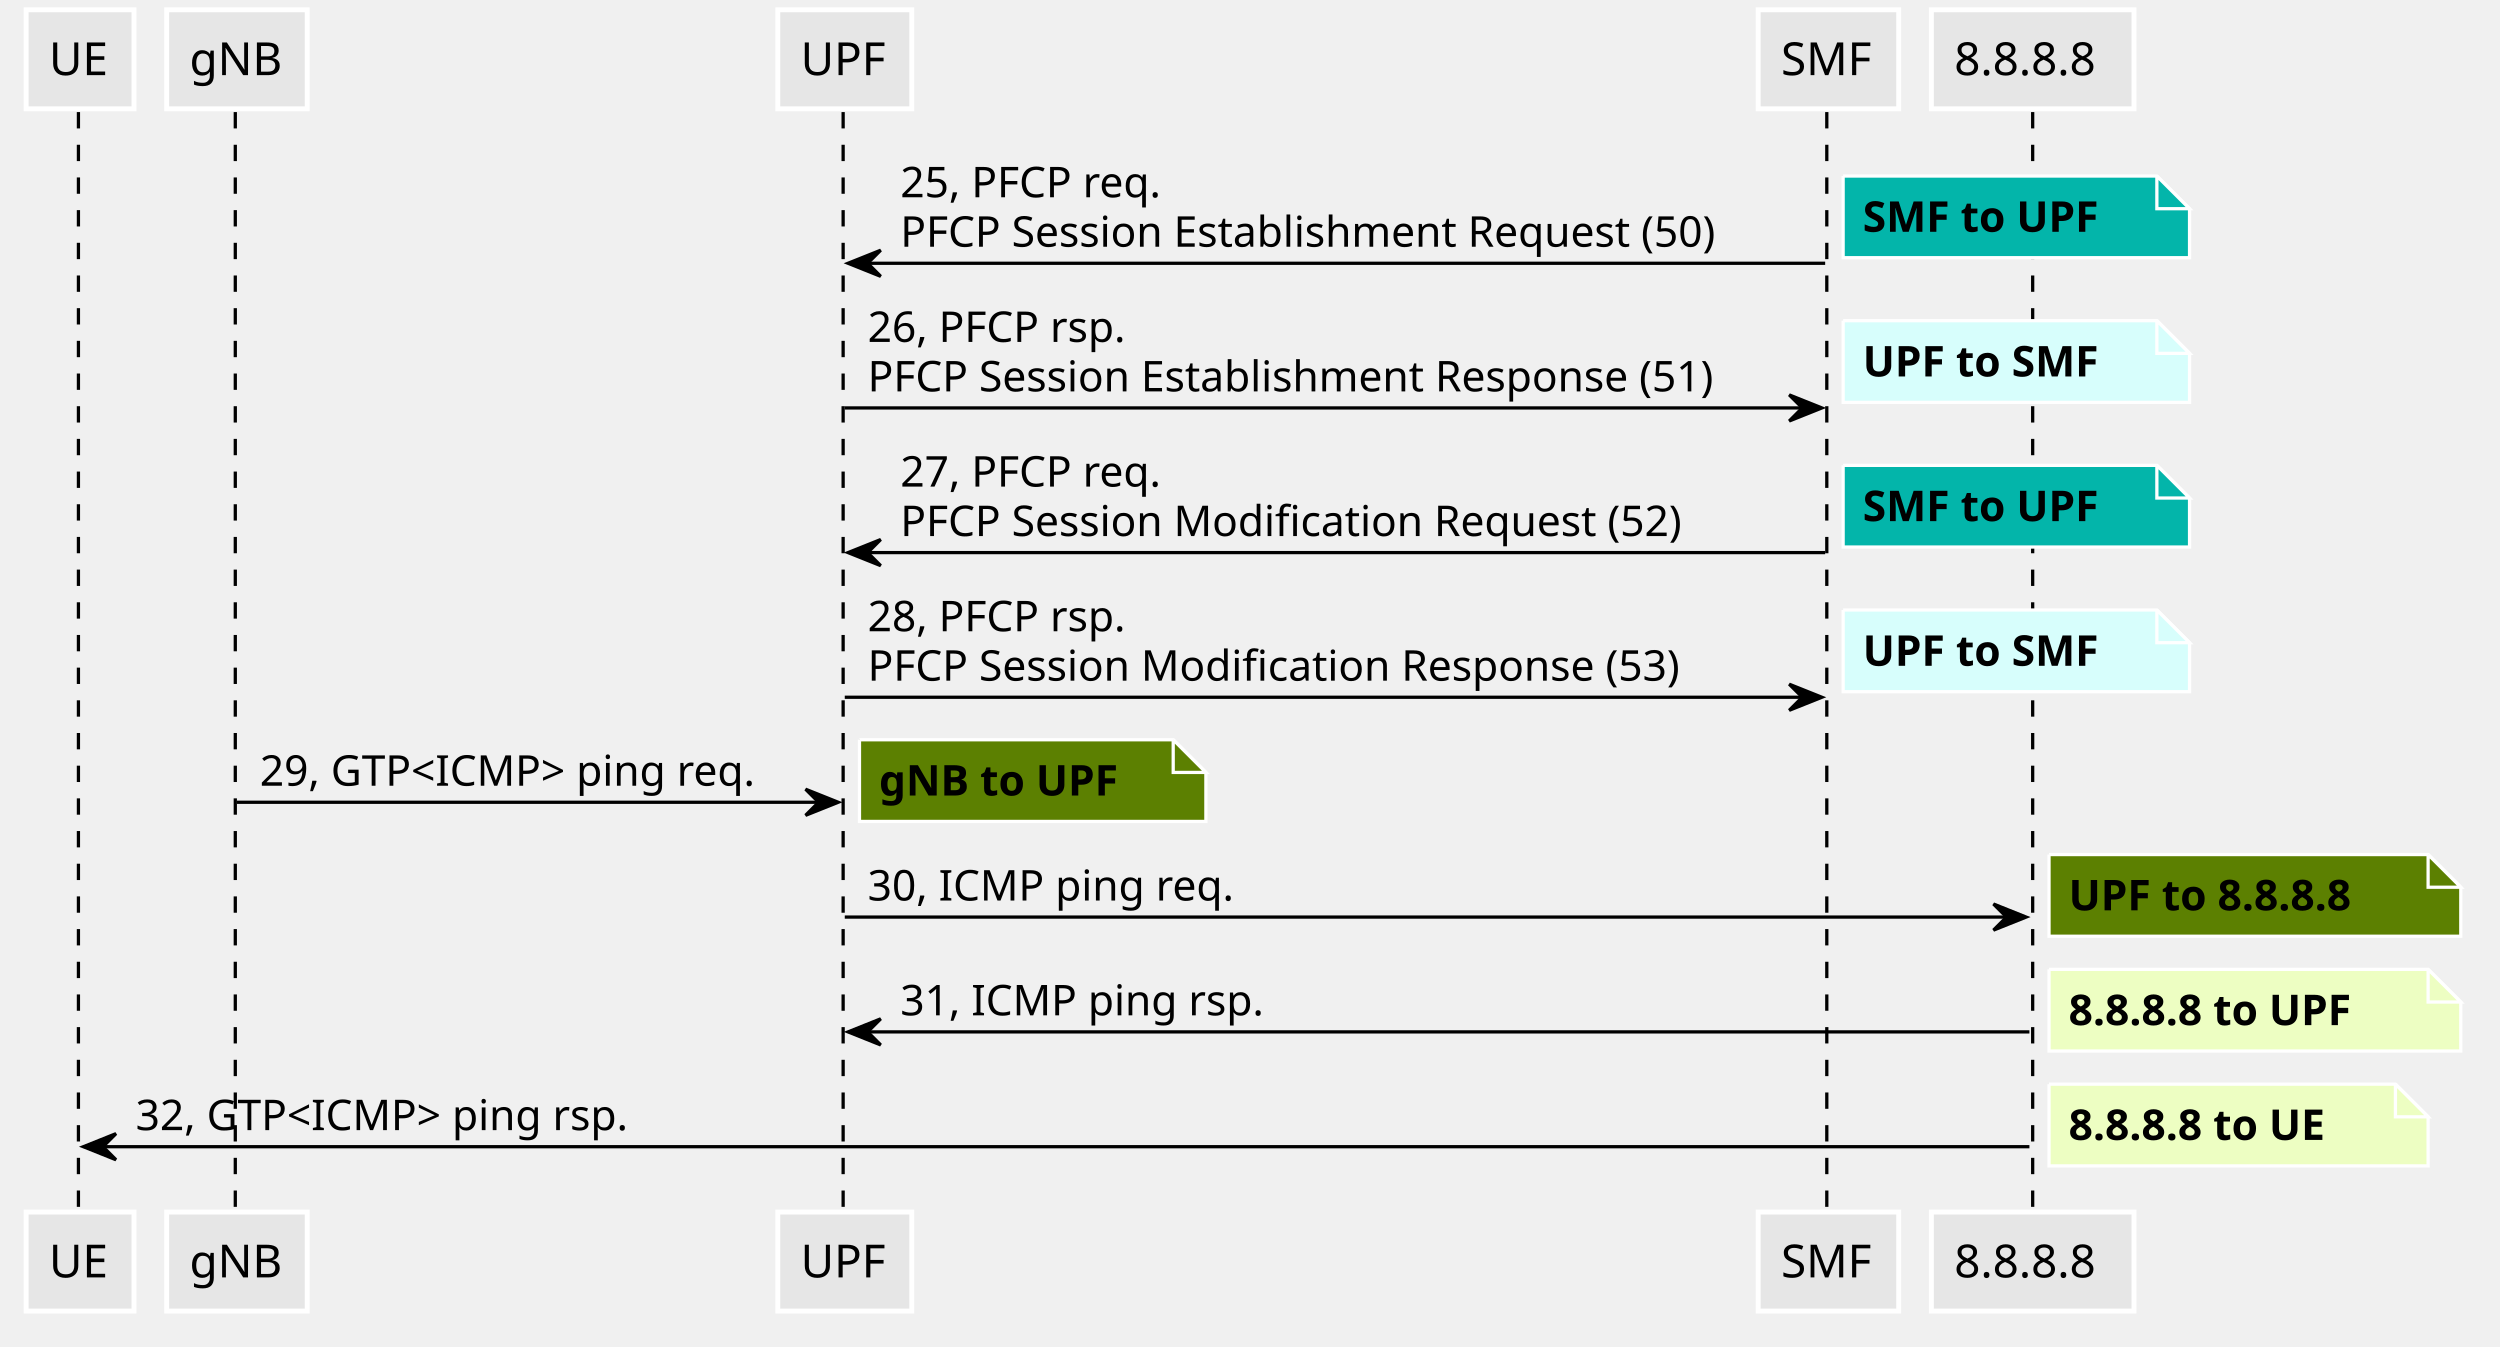
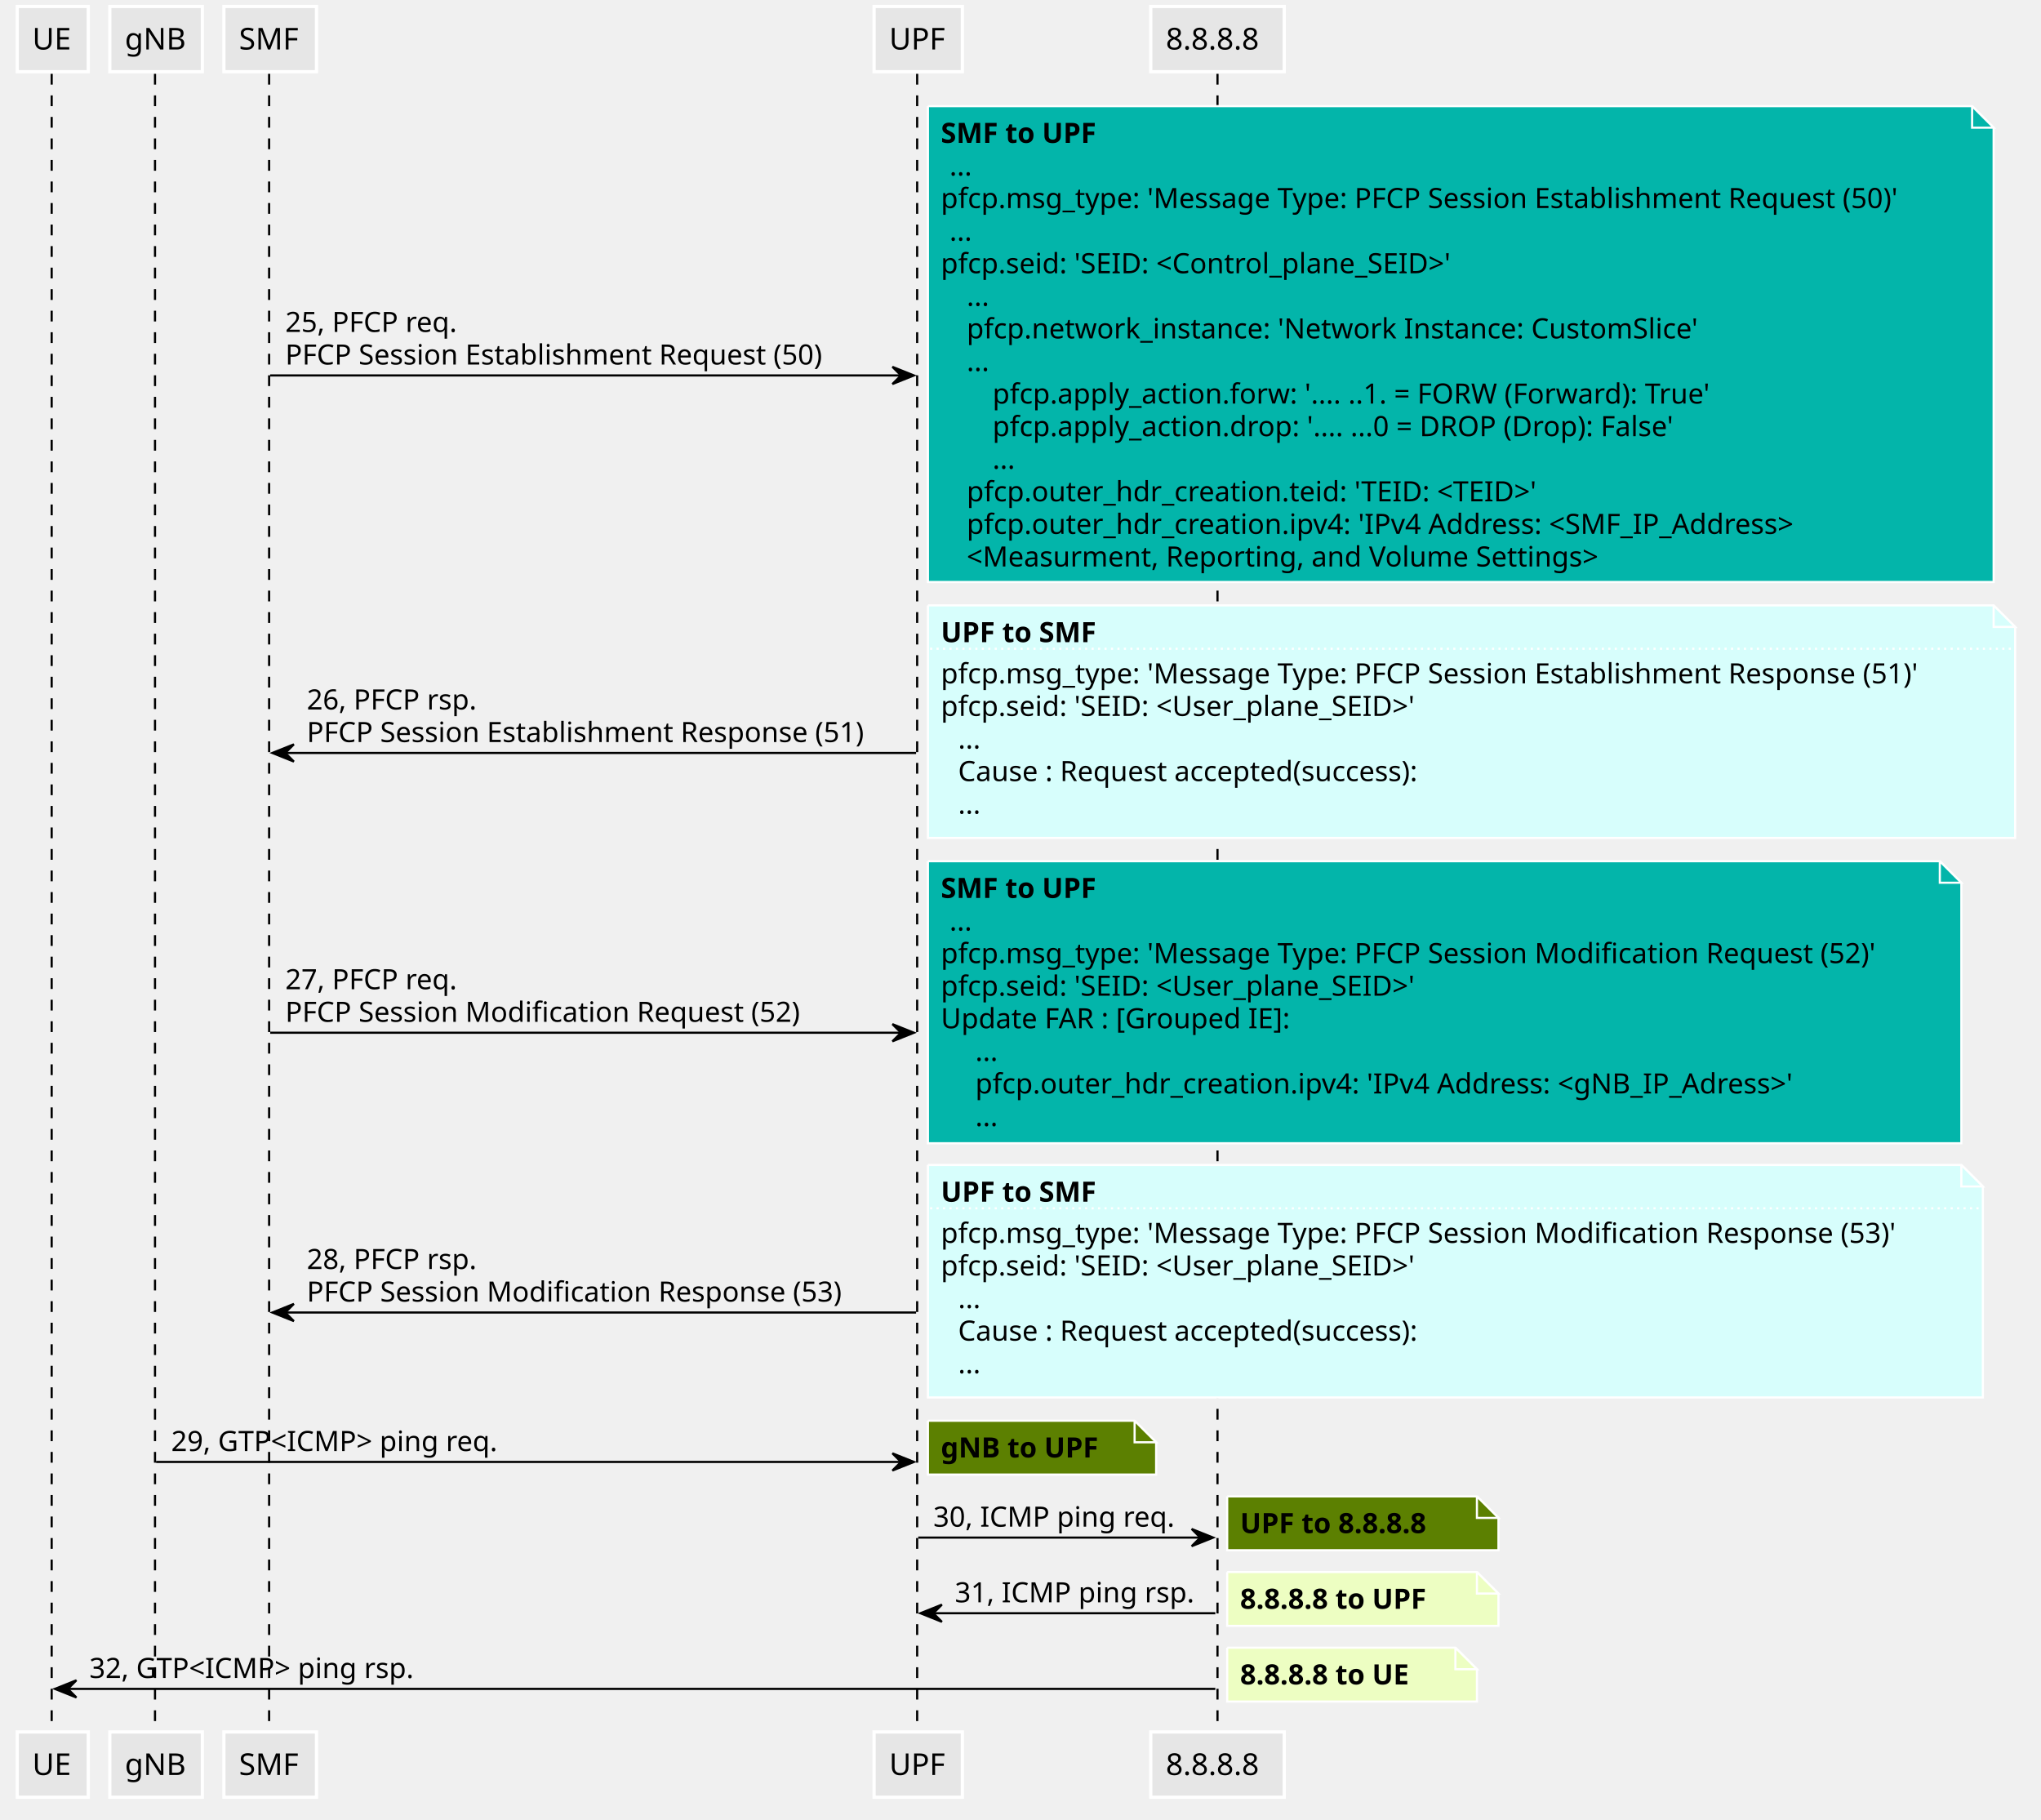
- <svg xmlns="http://www.w3.org/2000/svg" contentScriptType="application/ecmascript" contentStyleType="text/css" height="412px" preserveAspectRatio="none" style="width:765px;height:412px;" version="1.1" viewBox="0 0 765 412" width="765px" zoomAndPan="magnify">
+ <svg xmlns="http://www.w3.org/2000/svg" contentScriptType="application/ecmascript" contentStyleType="text/css" height="845px" preserveAspectRatio="none" style="width:948px;height:845px;" version="1.1" viewBox="0 0 948 845" width="948px" zoomAndPan="magnify">
  <defs />
  <g>
-     <line style="stroke: #000000; stroke-width: 1.0; stroke-dasharray: 5.0,5.0;" x1="24" x2="24" y1="34.297" y2="371.891" />
-     <line style="stroke: #000000; stroke-width: 1.0; stroke-dasharray: 5.0,5.0;" x1="72" x2="72" y1="34.297" y2="371.891" />
-     <line style="stroke: #000000; stroke-width: 1.0; stroke-dasharray: 5.0,5.0;" x1="258" x2="258" y1="34.297" y2="371.891" />
-     <line style="stroke: #000000; stroke-width: 1.0; stroke-dasharray: 5.0,5.0;" x1="559" x2="559" y1="34.297" y2="371.891" />
-     <line style="stroke: #000000; stroke-width: 1.0; stroke-dasharray: 5.0,5.0;" x1="622" x2="622" y1="34.297" y2="371.891" />
+     <line style="stroke: #000000; stroke-width: 1.0; stroke-dasharray: 5.0,5.0;" x1="24" x2="24" y1="34.297" y2="805.344" />
+     <line style="stroke: #000000; stroke-width: 1.0; stroke-dasharray: 5.0,5.0;" x1="72" x2="72" y1="34.297" y2="805.344" />
+     <line style="stroke: #000000; stroke-width: 1.0; stroke-dasharray: 5.0,5.0;" x1="125" x2="125" y1="34.297" y2="805.344" />
+     <line style="stroke: #000000; stroke-width: 1.0; stroke-dasharray: 5.0,5.0;" x1="426" x2="426" y1="34.297" y2="805.344" />
+     <line style="stroke: #000000; stroke-width: 1.0; stroke-dasharray: 5.0,5.0;" x1="565.5" x2="565.5" y1="34.297" y2="805.344" />
    <rect fill="#E6E6E6" height="30.297" style="stroke: #FFFFFF; stroke-width: 1.5;" width="33" x="8" y="3" />
    <text fill="#000000" font-family="sans-serif" font-size="14" lengthAdjust="spacingAndGlyphs" textLength="19" x="15" y="22.995">UE</text>
-     <rect fill="#E6E6E6" height="30.297" style="stroke: #FFFFFF; stroke-width: 1.5;" width="33" x="8" y="370.891" />
-     <text fill="#000000" font-family="sans-serif" font-size="14" lengthAdjust="spacingAndGlyphs" textLength="19" x="15" y="390.886">UE</text>
+     <rect fill="#E6E6E6" height="30.297" style="stroke: #FFFFFF; stroke-width: 1.5;" width="33" x="8" y="804.344" />
+     <text fill="#000000" font-family="sans-serif" font-size="14" lengthAdjust="spacingAndGlyphs" textLength="19" x="15" y="824.339">UE</text>
    <rect fill="#E6E6E6" height="30.297" style="stroke: #FFFFFF; stroke-width: 1.5;" width="43" x="51" y="3" />
    <text fill="#000000" font-family="sans-serif" font-size="14" lengthAdjust="spacingAndGlyphs" textLength="29" x="58" y="22.995">gNB</text>
-     <rect fill="#E6E6E6" height="30.297" style="stroke: #FFFFFF; stroke-width: 1.5;" width="43" x="51" y="370.891" />
-     <text fill="#000000" font-family="sans-serif" font-size="14" lengthAdjust="spacingAndGlyphs" textLength="29" x="58" y="390.886">gNB</text>
-     <rect fill="#E6E6E6" height="30.297" style="stroke: #FFFFFF; stroke-width: 1.5;" width="41" x="238" y="3" />
-     <text fill="#000000" font-family="sans-serif" font-size="14" lengthAdjust="spacingAndGlyphs" textLength="27" x="245" y="22.995">UPF</text>
-     <rect fill="#E6E6E6" height="30.297" style="stroke: #FFFFFF; stroke-width: 1.5;" width="41" x="238" y="370.891" />
-     <text fill="#000000" font-family="sans-serif" font-size="14" lengthAdjust="spacingAndGlyphs" textLength="27" x="245" y="390.886">UPF</text>
-     <rect fill="#E6E6E6" height="30.297" style="stroke: #FFFFFF; stroke-width: 1.5;" width="43" x="538" y="3" />
-     <text fill="#000000" font-family="sans-serif" font-size="14" lengthAdjust="spacingAndGlyphs" textLength="29" x="545" y="22.995">SMF</text>
-     <rect fill="#E6E6E6" height="30.297" style="stroke: #FFFFFF; stroke-width: 1.5;" width="43" x="538" y="370.891" />
-     <text fill="#000000" font-family="sans-serif" font-size="14" lengthAdjust="spacingAndGlyphs" textLength="29" x="545" y="390.886">SMF</text>
-     <rect fill="#E6E6E6" height="30.297" style="stroke: #FFFFFF; stroke-width: 1.5;" width="62" x="591" y="3" />
-     <text fill="#000000" font-family="sans-serif" font-size="14" lengthAdjust="spacingAndGlyphs" textLength="48" x="598" y="22.995">8.8.8.8</text>
-     <rect fill="#E6E6E6" height="30.297" style="stroke: #FFFFFF; stroke-width: 1.5;" width="62" x="591" y="370.891" />
-     <text fill="#000000" font-family="sans-serif" font-size="14" lengthAdjust="spacingAndGlyphs" textLength="48" x="598" y="390.886">8.8.8.8</text>
-     <polygon fill="#000000" points="269.5,76.562,259.5,80.562,269.5,84.562,265.5,80.562" style="stroke: #000000; stroke-width: 1.0;" />
-     <line style="stroke: #000000; stroke-width: 1.0;" x1="263.5" x2="558.5" y1="80.562" y2="80.562" />
-     <text fill="#000000" font-family="sans-serif" font-size="13" lengthAdjust="spacingAndGlyphs" textLength="85" x="275.5" y="60.364">25, PFCP req.</text>
-     <text fill="#000000" font-family="sans-serif" font-size="13" lengthAdjust="spacingAndGlyphs" textLength="267" x="275.5" y="75.497">PFCP Session Establishment Request (50)</text>
-     <path d="M564,53.863 L564,78.863 L670,78.863 L670,63.863 L660,53.863 L564,53.863 " fill="#03B5AA" style="stroke: #FFFFFF; stroke-width: 1.0;" />
-     <path d="M660,53.863 L660,63.863 L670,63.863 L660,53.863 " fill="#03B5AA" style="stroke: #FFFFFF; stroke-width: 1.0;" />
-     <text fill="#000000" font-family="sans-serif" font-size="13" font-weight="bold" lengthAdjust="spacingAndGlyphs" textLength="85" x="570" y="70.93">SMF to UPF</text>
-     <polygon fill="#000000" points="547.5,120.828,557.5,124.828,547.5,128.828,551.5,124.828" style="stroke: #000000; stroke-width: 1.0;" />
-     <line style="stroke: #000000; stroke-width: 1.0;" x1="258.5" x2="553.5" y1="124.828" y2="124.828" />
-     <text fill="#000000" font-family="sans-serif" font-size="13" lengthAdjust="spacingAndGlyphs" textLength="84" x="265.5" y="104.629">26, PFCP rsp.</text>
-     <text fill="#000000" font-family="sans-serif" font-size="13" lengthAdjust="spacingAndGlyphs" textLength="277" x="265.5" y="119.762">PFCP Session Establishment Response (51)</text>
-     <path d="M564,98.129 L564,123.129 L670,123.129 L670,108.129 L660,98.129 L564,98.129 " fill="#D7FEFC" style="stroke: #FFFFFF; stroke-width: 1.0;" />
-     <path d="M660,98.129 L660,108.129 L670,108.129 L660,98.129 " fill="#D7FEFC" style="stroke: #FFFFFF; stroke-width: 1.0;" />
-     <text fill="#000000" font-family="sans-serif" font-size="13" font-weight="bold" lengthAdjust="spacingAndGlyphs" textLength="85" x="570" y="115.196">UPF to SMF</text>
-     <polygon fill="#000000" points="269.5,165.094,259.5,169.094,269.5,173.094,265.5,169.094" style="stroke: #000000; stroke-width: 1.0;" />
-     <line style="stroke: #000000; stroke-width: 1.0;" x1="263.5" x2="558.5" y1="169.094" y2="169.094" />
-     <text fill="#000000" font-family="sans-serif" font-size="13" lengthAdjust="spacingAndGlyphs" textLength="85" x="275.5" y="148.895">27, PFCP req.</text>
-     <text fill="#000000" font-family="sans-serif" font-size="13" lengthAdjust="spacingAndGlyphs" textLength="252" x="275.5" y="164.028">PFCP Session Modification Request (52)</text>
-     <path d="M564,142.394 L564,167.394 L670,167.394 L670,152.394 L660,142.394 L564,142.394 " fill="#03B5AA" style="stroke: #FFFFFF; stroke-width: 1.0;" />
-     <path d="M660,142.394 L660,152.394 L670,152.394 L660,142.394 " fill="#03B5AA" style="stroke: #FFFFFF; stroke-width: 1.0;" />
-     <text fill="#000000" font-family="sans-serif" font-size="13" font-weight="bold" lengthAdjust="spacingAndGlyphs" textLength="85" x="570" y="159.461">SMF to UPF</text>
-     <polygon fill="#000000" points="547.5,209.359,557.5,213.359,547.5,217.359,551.5,213.359" style="stroke: #000000; stroke-width: 1.0;" />
-     <line style="stroke: #000000; stroke-width: 1.0;" x1="258.5" x2="553.5" y1="213.359" y2="213.359" />
-     <text fill="#000000" font-family="sans-serif" font-size="13" lengthAdjust="spacingAndGlyphs" textLength="84" x="265.5" y="193.161">28, PFCP rsp.</text>
-     <text fill="#000000" font-family="sans-serif" font-size="13" lengthAdjust="spacingAndGlyphs" textLength="262" x="265.5" y="208.293">PFCP Session Modification Response (53)</text>
-     <path d="M564,186.66 L564,211.66 L670,211.66 L670,196.66 L660,186.66 L564,186.66 " fill="#D7FEFC" style="stroke: #FFFFFF; stroke-width: 1.0;" />
-     <path d="M660,186.66 L660,196.66 L670,196.66 L660,186.66 " fill="#D7FEFC" style="stroke: #FFFFFF; stroke-width: 1.0;" />
-     <text fill="#000000" font-family="sans-serif" font-size="13" font-weight="bold" lengthAdjust="spacingAndGlyphs" textLength="85" x="570" y="203.727">UPF to SMF</text>
-     <polygon fill="#000000" points="246.5,241.492,256.5,245.492,246.5,249.492,250.5,245.492" style="stroke: #000000; stroke-width: 1.0;" />
-     <line style="stroke: #000000; stroke-width: 1.0;" x1="72.5" x2="252.5" y1="245.492" y2="245.492" />
-     <text fill="#000000" font-family="sans-serif" font-size="13" lengthAdjust="spacingAndGlyphs" textLength="162" x="79.5" y="240.426">29, GTP&lt;ICMP&gt; ping req.</text>
-     <path d="M263,226.359 L263,251.359 L369,251.359 L369,236.359 L359,226.359 L263,226.359 " fill="#5C8001" style="stroke: #FFFFFF; stroke-width: 1.0;" />
-     <path d="M359,226.359 L359,236.359 L369,236.359 L359,226.359 " fill="#5C8001" style="stroke: #FFFFFF; stroke-width: 1.0;" />
-     <text fill="#000000" font-family="sans-serif" font-size="13" font-weight="bold" lengthAdjust="spacingAndGlyphs" textLength="85" x="269" y="243.426">gNB to UPF</text>
-     <polygon fill="#000000" points="610,276.625,620,280.625,610,284.625,614,280.625" style="stroke: #000000; stroke-width: 1.0;" />
-     <line style="stroke: #000000; stroke-width: 1.0;" x1="258.5" x2="616" y1="280.625" y2="280.625" />
-     <text fill="#000000" font-family="sans-serif" font-size="13" lengthAdjust="spacingAndGlyphs" textLength="115" x="265.5" y="275.559">30, ICMP ping req.</text>
-     <path d="M627,261.492 L627,286.492 L753,286.492 L753,271.492 L743,261.492 L627,261.492 " fill="#5C8001" style="stroke: #FFFFFF; stroke-width: 1.0;" />
-     <path d="M743,261.492 L743,271.492 L753,271.492 L743,261.492 " fill="#5C8001" style="stroke: #FFFFFF; stroke-width: 1.0;" />
-     <text fill="#000000" font-family="sans-serif" font-size="13" font-weight="bold" lengthAdjust="spacingAndGlyphs" textLength="105" x="633" y="278.559">UPF to 8.8.8.8</text>
-     <polygon fill="#000000" points="269.5,311.758,259.5,315.758,269.5,319.758,265.5,315.758" style="stroke: #000000; stroke-width: 1.0;" />
-     <line style="stroke: #000000; stroke-width: 1.0;" x1="263.5" x2="621" y1="315.758" y2="315.758" />
-     <text fill="#000000" font-family="sans-serif" font-size="13" lengthAdjust="spacingAndGlyphs" textLength="114" x="275.5" y="310.692">31, ICMP ping rsp.</text>
-     <path d="M627,296.625 L627,321.625 L753,321.625 L753,306.625 L743,296.625 L627,296.625 " fill="#EDFEC2" style="stroke: #FFFFFF; stroke-width: 1.0;" />
-     <path d="M743,296.625 L743,306.625 L753,306.625 L743,296.625 " fill="#EDFEC2" style="stroke: #FFFFFF; stroke-width: 1.0;" />
-     <text fill="#000000" font-family="sans-serif" font-size="13" font-weight="bold" lengthAdjust="spacingAndGlyphs" textLength="105" x="633" y="313.692">8.8.8.8 to UPF</text>
-     <polygon fill="#000000" points="35.5,346.891,25.5,350.891,35.5,354.891,31.5,350.891" style="stroke: #000000; stroke-width: 1.0;" />
-     <line style="stroke: #000000; stroke-width: 1.0;" x1="29.5" x2="621" y1="350.891" y2="350.891" />
-     <text fill="#000000" font-family="sans-serif" font-size="13" lengthAdjust="spacingAndGlyphs" textLength="161" x="41.5" y="345.825">32, GTP&lt;ICMP&gt; ping rsp.</text>
-     <path d="M627,331.758 L627,356.758 L743,356.758 L743,341.758 L733,331.758 L627,331.758 " fill="#EDFEC2" style="stroke: #FFFFFF; stroke-width: 1.0;" />
-     <path d="M733,331.758 L733,341.758 L743,341.758 L733,331.758 " fill="#EDFEC2" style="stroke: #FFFFFF; stroke-width: 1.0;" />
-     <text fill="#000000" font-family="sans-serif" font-size="13" font-weight="bold" lengthAdjust="spacingAndGlyphs" textLength="95" x="633" y="348.825">8.8.8.8 to UE</text>
+     <rect fill="#E6E6E6" height="30.297" style="stroke: #FFFFFF; stroke-width: 1.5;" width="43" x="51" y="804.344" />
+     <text fill="#000000" font-family="sans-serif" font-size="14" lengthAdjust="spacingAndGlyphs" textLength="29" x="58" y="824.339">gNB</text>
+     <rect fill="#E6E6E6" height="30.297" style="stroke: #FFFFFF; stroke-width: 1.5;" width="43" x="104" y="3" />
+     <text fill="#000000" font-family="sans-serif" font-size="14" lengthAdjust="spacingAndGlyphs" textLength="29" x="111" y="22.995">SMF</text>
+     <rect fill="#E6E6E6" height="30.297" style="stroke: #FFFFFF; stroke-width: 1.5;" width="43" x="104" y="804.344" />
+     <text fill="#000000" font-family="sans-serif" font-size="14" lengthAdjust="spacingAndGlyphs" textLength="29" x="111" y="824.339">SMF</text>
+     <rect fill="#E6E6E6" height="30.297" style="stroke: #FFFFFF; stroke-width: 1.5;" width="41" x="406" y="3" />
+     <text fill="#000000" font-family="sans-serif" font-size="14" lengthAdjust="spacingAndGlyphs" textLength="27" x="413" y="22.995">UPF</text>
+     <rect fill="#E6E6E6" height="30.297" style="stroke: #FFFFFF; stroke-width: 1.5;" width="41" x="406" y="804.344" />
+     <text fill="#000000" font-family="sans-serif" font-size="14" lengthAdjust="spacingAndGlyphs" textLength="27" x="413" y="824.339">UPF</text>
+     <rect fill="#E6E6E6" height="30.297" style="stroke: #FFFFFF; stroke-width: 1.5;" width="62" x="534.5" y="3" />
+     <text fill="#000000" font-family="sans-serif" font-size="14" lengthAdjust="spacingAndGlyphs" textLength="48" x="541.5" y="22.995">8.8.8.8</text>
+     <rect fill="#E6E6E6" height="30.297" style="stroke: #FFFFFF; stroke-width: 1.5;" width="62" x="534.5" y="804.344" />
+     <text fill="#000000" font-family="sans-serif" font-size="14" lengthAdjust="spacingAndGlyphs" textLength="48" x="541.5" y="824.339">8.8.8.8</text>
+     <polygon fill="#000000" points="414.5,170.359,424.5,174.359,414.5,178.359,418.5,174.359" style="stroke: #000000; stroke-width: 1.0;" />
+     <line style="stroke: #000000; stroke-width: 1.0;" x1="125.5" x2="420.5" y1="174.359" y2="174.359" />
+     <text fill="#000000" font-family="sans-serif" font-size="13" lengthAdjust="spacingAndGlyphs" textLength="85" x="132.5" y="154.161">25, PFCP req.</text>
+     <text fill="#000000" font-family="sans-serif" font-size="13" lengthAdjust="spacingAndGlyphs" textLength="267" x="132.5" y="169.293">PFCP Session Establishment Request (50)</text>
+     <path d="M431,49.297 L431,270.297 L926,270.297 L926,59.297 L916,49.297 L431,49.297 " fill="#03B5AA" style="stroke: #FFFFFF; stroke-width: 1.0;" />
+     <path d="M916,49.297 L916,59.297 L926,59.297 L916,49.297 " fill="#03B5AA" style="stroke: #FFFFFF; stroke-width: 1.0;" />
+     <text fill="#000000" font-family="sans-serif" font-size="13" font-weight="bold" lengthAdjust="spacingAndGlyphs" textLength="85" x="437" y="66.364">SMF to UPF</text>
+     <text fill="#000000" font-family="sans-serif" font-size="13" lengthAdjust="spacingAndGlyphs" textLength="12" x="441" y="81.497">...</text>
+     <text fill="#000000" font-family="sans-serif" font-size="13" lengthAdjust="spacingAndGlyphs" textLength="474" x="437" y="96.629">pfcp.msg_type: 'Message Type: PFCP Session Establishment Request (50)'</text>
+     <text fill="#000000" font-family="sans-serif" font-size="13" lengthAdjust="spacingAndGlyphs" textLength="12" x="441" y="111.762">...</text>
+     <text fill="#000000" font-family="sans-serif" font-size="13" lengthAdjust="spacingAndGlyphs" textLength="256" x="437" y="126.895">pfcp.seid: 'SEID: &lt;Control_plane_SEID&gt;'</text>
+     <text fill="#000000" font-family="sans-serif" font-size="13" lengthAdjust="spacingAndGlyphs" textLength="12" x="449" y="142.028">...</text>
+     <text fill="#000000" font-family="sans-serif" font-size="13" lengthAdjust="spacingAndGlyphs" textLength="354" x="449" y="157.161">pfcp.network_instance: 'Network Instance: CustomSlice'</text>
+     <text fill="#000000" font-family="sans-serif" font-size="13" lengthAdjust="spacingAndGlyphs" textLength="12" x="449" y="172.293">...</text>
+     <text fill="#000000" font-family="sans-serif" font-size="13" lengthAdjust="spacingAndGlyphs" textLength="350" x="461" y="187.426">pfcp.apply_action.forw: '.... ..1. = FORW (Forward): True'</text>
+     <text fill="#000000" font-family="sans-serif" font-size="13" lengthAdjust="spacingAndGlyphs" textLength="339" x="461" y="202.559">pfcp.apply_action.drop: '.... ...0 = DROP (Drop): False'</text>
+     <text fill="#000000" font-family="sans-serif" font-size="13" lengthAdjust="spacingAndGlyphs" textLength="12" x="461" y="217.692">...</text>
+     <text fill="#000000" font-family="sans-serif" font-size="13" lengthAdjust="spacingAndGlyphs" textLength="280" x="449" y="232.825">pfcp.outer_hdr_creation.teid: 'TEID: &lt;TEID&gt;'</text>
+     <text fill="#000000" font-family="sans-serif" font-size="13" lengthAdjust="spacingAndGlyphs" textLength="409" x="449" y="247.958">pfcp.outer_hdr_creation.ipv4: 'IPv4 Address: &lt;SMF_IP_Address&gt;</text>
+     <text fill="#000000" font-family="sans-serif" font-size="13" lengthAdjust="spacingAndGlyphs" textLength="314" x="449" y="263.09">&lt;Measurment, Reporting, and Volume Settings&gt;</text>
+     <polygon fill="#000000" points="136.5,345.688,126.5,349.688,136.5,353.688,132.5,349.688" style="stroke: #000000; stroke-width: 1.0;" />
+     <line style="stroke: #000000; stroke-width: 1.0;" x1="130.5" x2="425.5" y1="349.688" y2="349.688" />
+     <text fill="#000000" font-family="sans-serif" font-size="13" lengthAdjust="spacingAndGlyphs" textLength="84" x="142.5" y="329.489">26, PFCP rsp.</text>
+     <text fill="#000000" font-family="sans-serif" font-size="13" lengthAdjust="spacingAndGlyphs" textLength="277" x="142.5" y="344.622">PFCP Session Establishment Response (51)</text>
+     <path d="M431,281.156 L431,389.156 L936,389.156 L936,291.156 L926,281.156 L431,281.156 " fill="#D7FEFC" style="stroke: #FFFFFF; stroke-width: 1.0;" />
+     <path d="M926,281.156 L926,291.156 L936,291.156 L926,281.156 " fill="#D7FEFC" style="stroke: #FFFFFF; stroke-width: 1.0;" />
+     <text fill="#000000" font-family="sans-serif" font-size="13" font-weight="bold" lengthAdjust="spacingAndGlyphs" textLength="85" x="437" y="298.223">UPF to SMF</text>
+     <line style="stroke: #FFFFFF; stroke-width: 1.0; stroke-dasharray: 1.0,2.0;" x1="432" x2="935" y1="301.289" y2="301.289" />
+     <text fill="#000000" font-family="sans-serif" font-size="13" lengthAdjust="spacingAndGlyphs" textLength="484" x="437" y="317.356">pfcp.msg_type: 'Message Type: PFCP Session Establishment Response (51)'</text>
+     <text fill="#000000" font-family="sans-serif" font-size="13" lengthAdjust="spacingAndGlyphs" textLength="240" x="437" y="332.489">pfcp.seid: 'SEID: &lt;User_plane_SEID&gt;'</text>
+     <text fill="#000000" font-family="sans-serif" font-size="13" lengthAdjust="spacingAndGlyphs" textLength="12" x="445" y="347.622">...</text>
+     <text fill="#000000" font-family="sans-serif" font-size="13" lengthAdjust="spacingAndGlyphs" textLength="232" x="445" y="362.754">Cause : Request accepted(success):</text>
+     <text fill="#000000" font-family="sans-serif" font-size="13" lengthAdjust="spacingAndGlyphs" textLength="12" x="445" y="377.887">...</text>
+     <polygon fill="#000000" points="414.5,475.617,424.5,479.617,414.5,483.617,418.5,479.617" style="stroke: #000000; stroke-width: 1.0;" />
+     <line style="stroke: #000000; stroke-width: 1.0;" x1="125.5" x2="420.5" y1="479.617" y2="479.617" />
+     <text fill="#000000" font-family="sans-serif" font-size="13" lengthAdjust="spacingAndGlyphs" textLength="85" x="132.5" y="459.418">27, PFCP req.</text>
+     <text fill="#000000" font-family="sans-serif" font-size="13" lengthAdjust="spacingAndGlyphs" textLength="252" x="132.5" y="474.551">PFCP Session Modification Request (52)</text>
+     <path d="M431,399.953 L431,530.953 L911,530.953 L911,409.953 L901,399.953 L431,399.953 " fill="#03B5AA" style="stroke: #FFFFFF; stroke-width: 1.0;" />
+     <path d="M901,399.953 L901,409.953 L911,409.953 L901,399.953 " fill="#03B5AA" style="stroke: #FFFFFF; stroke-width: 1.0;" />
+     <text fill="#000000" font-family="sans-serif" font-size="13" font-weight="bold" lengthAdjust="spacingAndGlyphs" textLength="85" x="437" y="417.02">SMF to UPF</text>
+     <text fill="#000000" font-family="sans-serif" font-size="13" lengthAdjust="spacingAndGlyphs" textLength="12" x="441" y="432.153">...</text>
+     <text fill="#000000" font-family="sans-serif" font-size="13" lengthAdjust="spacingAndGlyphs" textLength="459" x="437" y="447.286">pfcp.msg_type: 'Message Type: PFCP Session Modification Request (52)'</text>
+     <text fill="#000000" font-family="sans-serif" font-size="13" lengthAdjust="spacingAndGlyphs" textLength="240" x="437" y="462.418">pfcp.seid: 'SEID: &lt;User_plane_SEID&gt;'</text>
+     <text fill="#000000" font-family="sans-serif" font-size="13" lengthAdjust="spacingAndGlyphs" textLength="171" x="437" y="477.551">Update FAR : [Grouped IE]:</text>
+     <text fill="#000000" font-family="sans-serif" font-size="13" lengthAdjust="spacingAndGlyphs" textLength="12" x="453" y="492.684">...</text>
+     <text fill="#000000" font-family="sans-serif" font-size="13" lengthAdjust="spacingAndGlyphs" textLength="404" x="453" y="507.817">pfcp.outer_hdr_creation.ipv4: 'IPv4 Address: &lt;gNB_IP_Adress&gt;'</text>
+     <text fill="#000000" font-family="sans-serif" font-size="13" lengthAdjust="spacingAndGlyphs" textLength="12" x="453" y="522.95">...</text>
+     <polygon fill="#000000" points="136.5,605.547,126.5,609.547,136.5,613.547,132.5,609.547" style="stroke: #000000; stroke-width: 1.0;" />
+     <line style="stroke: #000000; stroke-width: 1.0;" x1="130.5" x2="425.5" y1="609.547" y2="609.547" />
+     <text fill="#000000" font-family="sans-serif" font-size="13" lengthAdjust="spacingAndGlyphs" textLength="84" x="142.5" y="589.348">28, PFCP rsp.</text>
+     <text fill="#000000" font-family="sans-serif" font-size="13" lengthAdjust="spacingAndGlyphs" textLength="262" x="142.5" y="604.481">PFCP Session Modification Response (53)</text>
+     <path d="M431,541.016 L431,649.016 L921,649.016 L921,551.016 L911,541.016 L431,541.016 " fill="#D7FEFC" style="stroke: #FFFFFF; stroke-width: 1.0;" />
+     <path d="M911,541.016 L911,551.016 L921,551.016 L911,541.016 " fill="#D7FEFC" style="stroke: #FFFFFF; stroke-width: 1.0;" />
+     <text fill="#000000" font-family="sans-serif" font-size="13" font-weight="bold" lengthAdjust="spacingAndGlyphs" textLength="85" x="437" y="558.082">UPF to SMF</text>
+     <line style="stroke: #FFFFFF; stroke-width: 1.0; stroke-dasharray: 1.0,2.0;" x1="432" x2="920" y1="561.148" y2="561.148" />
+     <text fill="#000000" font-family="sans-serif" font-size="13" lengthAdjust="spacingAndGlyphs" textLength="469" x="437" y="577.215">pfcp.msg_type: 'Message Type: PFCP Session Modification Response (53)'</text>
+     <text fill="#000000" font-family="sans-serif" font-size="13" lengthAdjust="spacingAndGlyphs" textLength="240" x="437" y="592.348">pfcp.seid: 'SEID: &lt;User_plane_SEID&gt;'</text>
+     <text fill="#000000" font-family="sans-serif" font-size="13" lengthAdjust="spacingAndGlyphs" textLength="12" x="445" y="607.481">...</text>
+     <text fill="#000000" font-family="sans-serif" font-size="13" lengthAdjust="spacingAndGlyphs" textLength="232" x="445" y="622.614">Cause : Request accepted(success):</text>
+     <text fill="#000000" font-family="sans-serif" font-size="13" lengthAdjust="spacingAndGlyphs" textLength="12" x="445" y="637.747">...</text>
+     <polygon fill="#000000" points="414.5,674.945,424.5,678.945,414.5,682.945,418.5,678.945" style="stroke: #000000; stroke-width: 1.0;" />
+     <line style="stroke: #000000; stroke-width: 1.0;" x1="72.5" x2="420.5" y1="678.945" y2="678.945" />
+     <text fill="#000000" font-family="sans-serif" font-size="13" lengthAdjust="spacingAndGlyphs" textLength="162" x="79.5" y="673.879">29, GTP&lt;ICMP&gt; ping req.</text>
+     <path d="M431,659.812 L431,684.812 L537,684.812 L537,669.812 L527,659.812 L431,659.812 " fill="#5C8001" style="stroke: #FFFFFF; stroke-width: 1.0;" />
+     <path d="M527,659.812 L527,669.812 L537,669.812 L527,659.812 " fill="#5C8001" style="stroke: #FFFFFF; stroke-width: 1.0;" />
+     <text fill="#000000" font-family="sans-serif" font-size="13" font-weight="bold" lengthAdjust="spacingAndGlyphs" textLength="85" x="437" y="676.879">gNB to UPF</text>
+     <polygon fill="#000000" points="553.5,710.078,563.5,714.078,553.5,718.078,557.5,714.078" style="stroke: #000000; stroke-width: 1.0;" />
+     <line style="stroke: #000000; stroke-width: 1.0;" x1="426.5" x2="559.5" y1="714.078" y2="714.078" />
+     <text fill="#000000" font-family="sans-serif" font-size="13" lengthAdjust="spacingAndGlyphs" textLength="115" x="433.5" y="709.012">30, ICMP ping req.</text>
+     <path d="M570,694.945 L570,719.945 L696,719.945 L696,704.945 L686,694.945 L570,694.945 " fill="#5C8001" style="stroke: #FFFFFF; stroke-width: 1.0;" />
+     <path d="M686,694.945 L686,704.945 L696,704.945 L686,694.945 " fill="#5C8001" style="stroke: #FFFFFF; stroke-width: 1.0;" />
+     <text fill="#000000" font-family="sans-serif" font-size="13" font-weight="bold" lengthAdjust="spacingAndGlyphs" textLength="105" x="576" y="712.012">UPF to 8.8.8.8</text>
+     <polygon fill="#000000" points="437.5,745.211,427.5,749.211,437.5,753.211,433.5,749.211" style="stroke: #000000; stroke-width: 1.0;" />
+     <line style="stroke: #000000; stroke-width: 1.0;" x1="431.5" x2="564.5" y1="749.211" y2="749.211" />
+     <text fill="#000000" font-family="sans-serif" font-size="13" lengthAdjust="spacingAndGlyphs" textLength="114" x="443.5" y="744.145">31, ICMP ping rsp.</text>
+     <path d="M570,730.078 L570,755.078 L696,755.078 L696,740.078 L686,730.078 L570,730.078 " fill="#EDFEC2" style="stroke: #FFFFFF; stroke-width: 1.0;" />
+     <path d="M686,730.078 L686,740.078 L696,740.078 L686,730.078 " fill="#EDFEC2" style="stroke: #FFFFFF; stroke-width: 1.0;" />
+     <text fill="#000000" font-family="sans-serif" font-size="13" font-weight="bold" lengthAdjust="spacingAndGlyphs" textLength="105" x="576" y="747.145">8.8.8.8 to UPF</text>
+     <polygon fill="#000000" points="35.5,780.344,25.5,784.344,35.5,788.344,31.5,784.344" style="stroke: #000000; stroke-width: 1.0;" />
+     <line style="stroke: #000000; stroke-width: 1.0;" x1="29.5" x2="564.5" y1="784.344" y2="784.344" />
+     <text fill="#000000" font-family="sans-serif" font-size="13" lengthAdjust="spacingAndGlyphs" textLength="161" x="41.5" y="779.278">32, GTP&lt;ICMP&gt; ping rsp.</text>
+     <path d="M570,765.211 L570,790.211 L686,790.211 L686,775.211 L676,765.211 L570,765.211 " fill="#EDFEC2" style="stroke: #FFFFFF; stroke-width: 1.0;" />
+     <path d="M676,765.211 L676,775.211 L686,775.211 L676,765.211 " fill="#EDFEC2" style="stroke: #FFFFFF; stroke-width: 1.0;" />
+     <text fill="#000000" font-family="sans-serif" font-size="13" font-weight="bold" lengthAdjust="spacingAndGlyphs" textLength="95" x="576" y="782.278">8.8.8.8 to UE</text>
  </g>
</svg>
